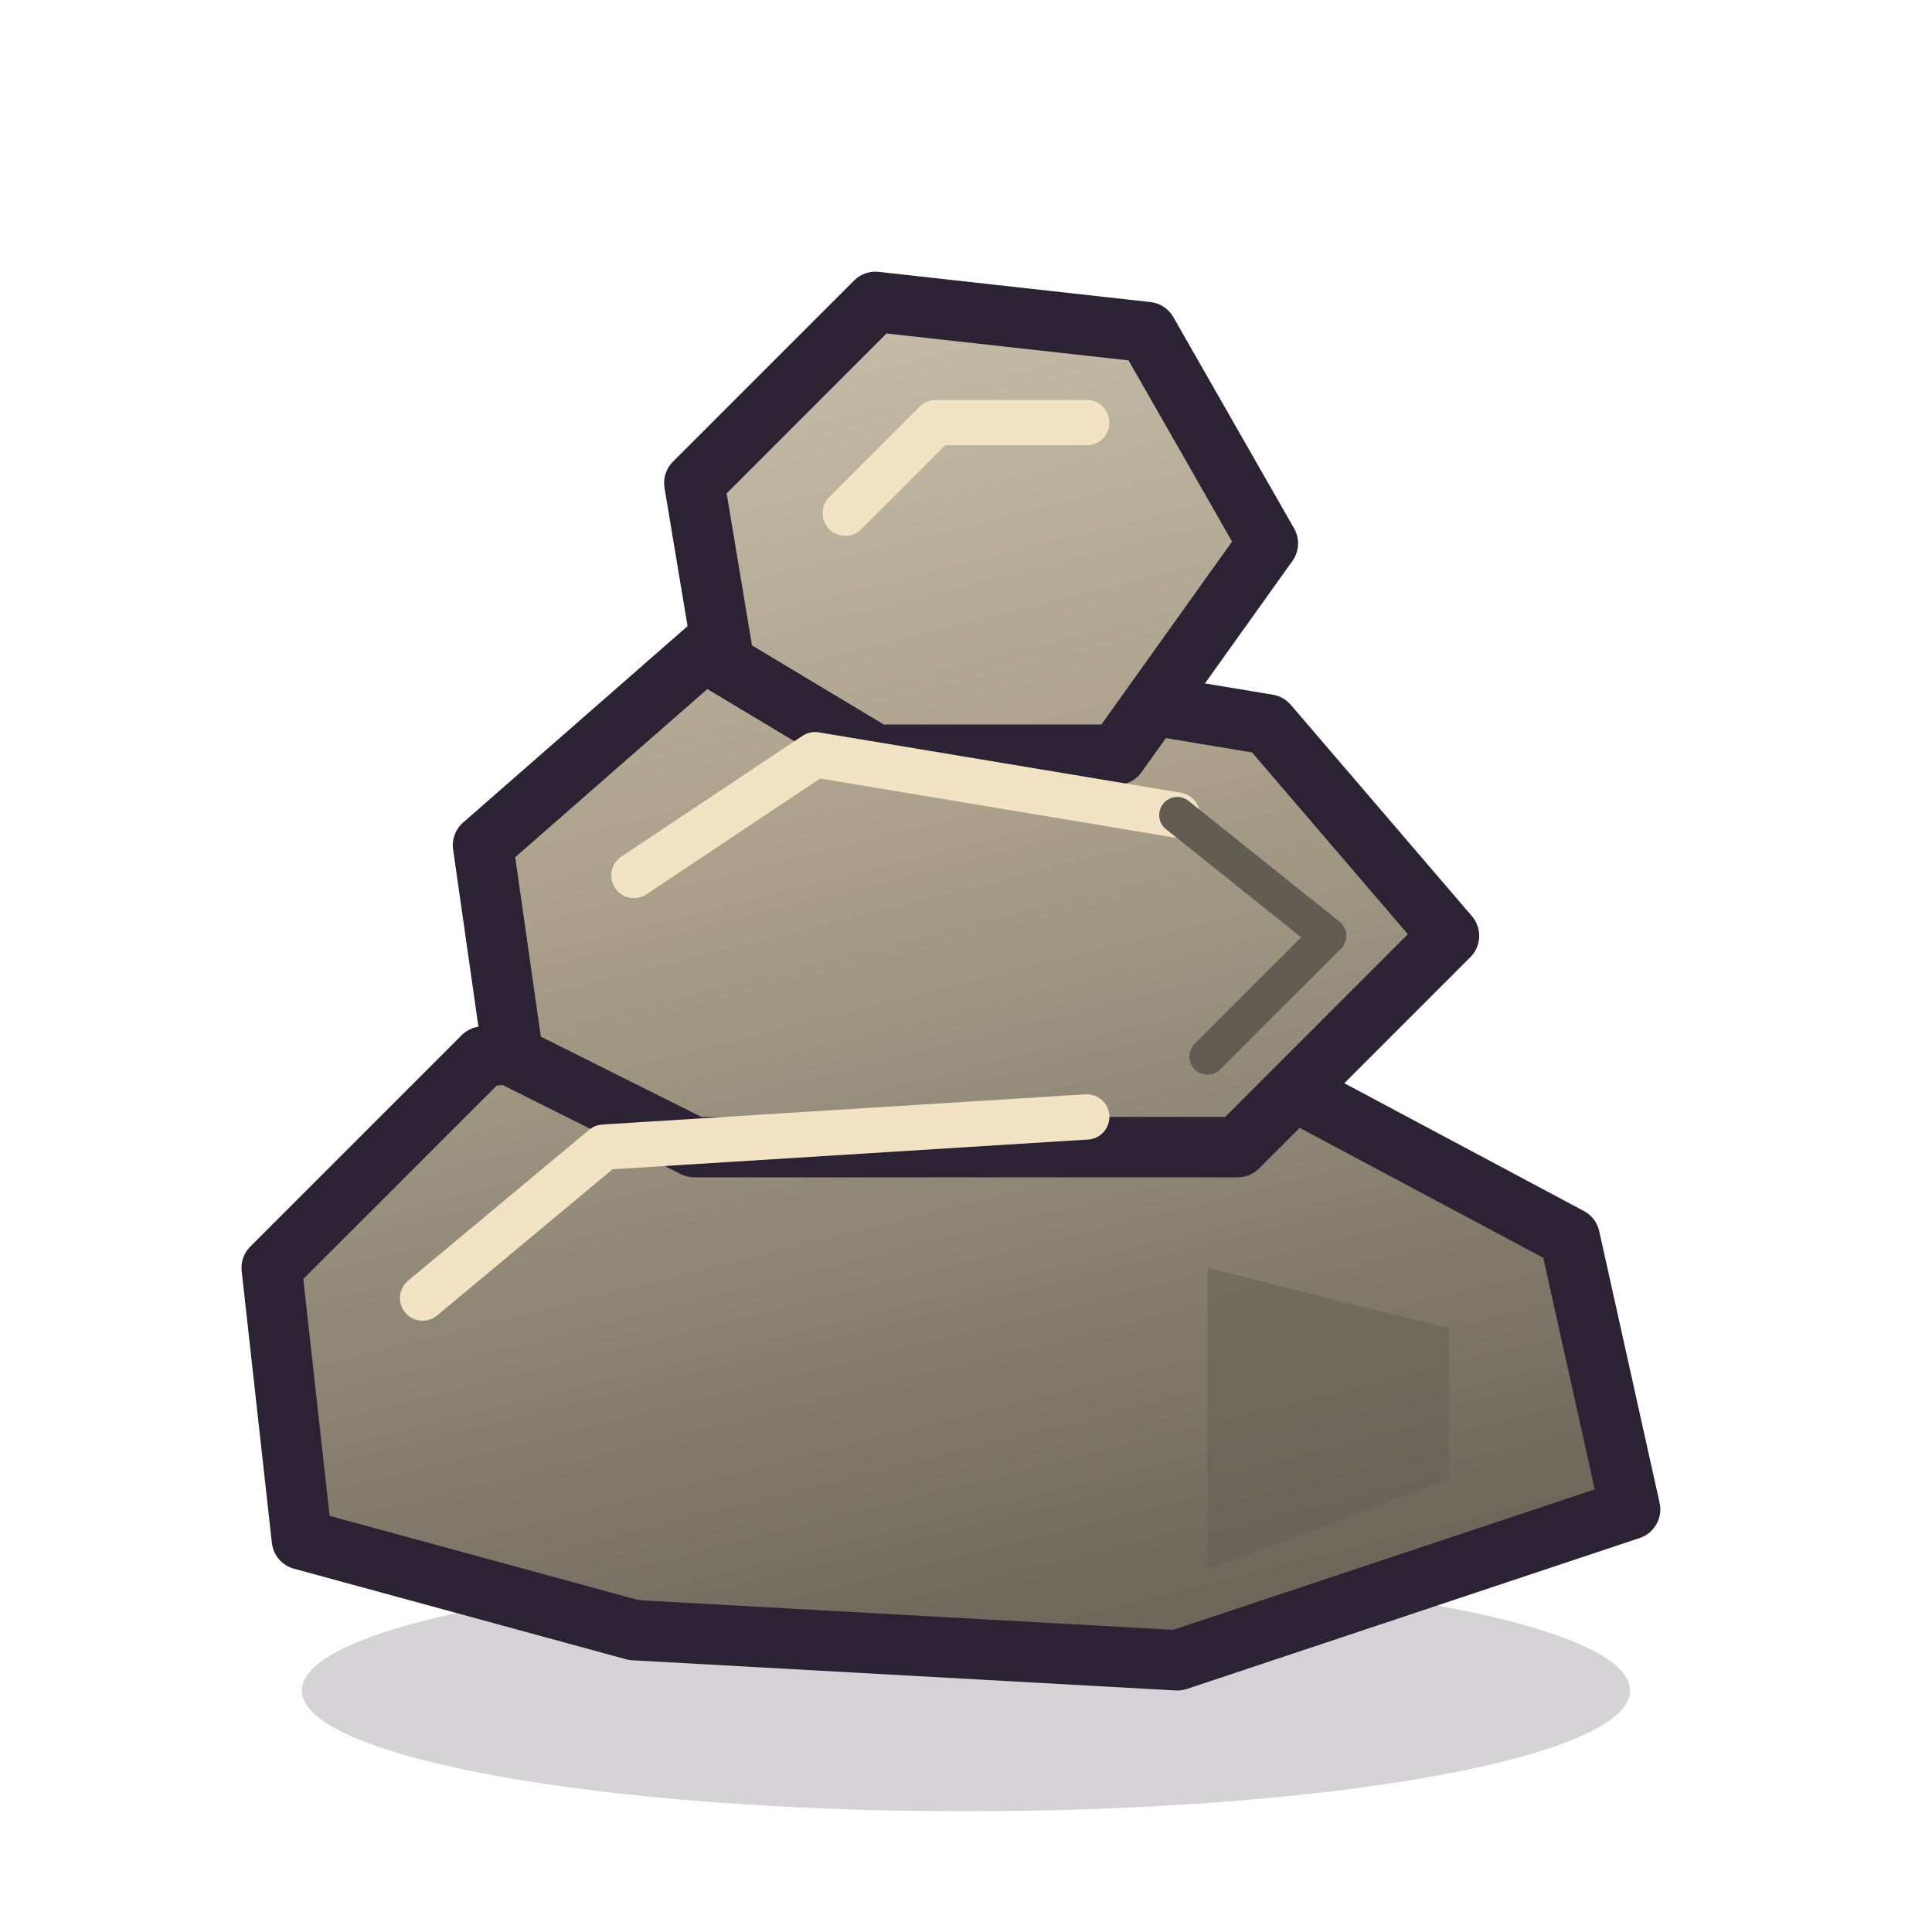
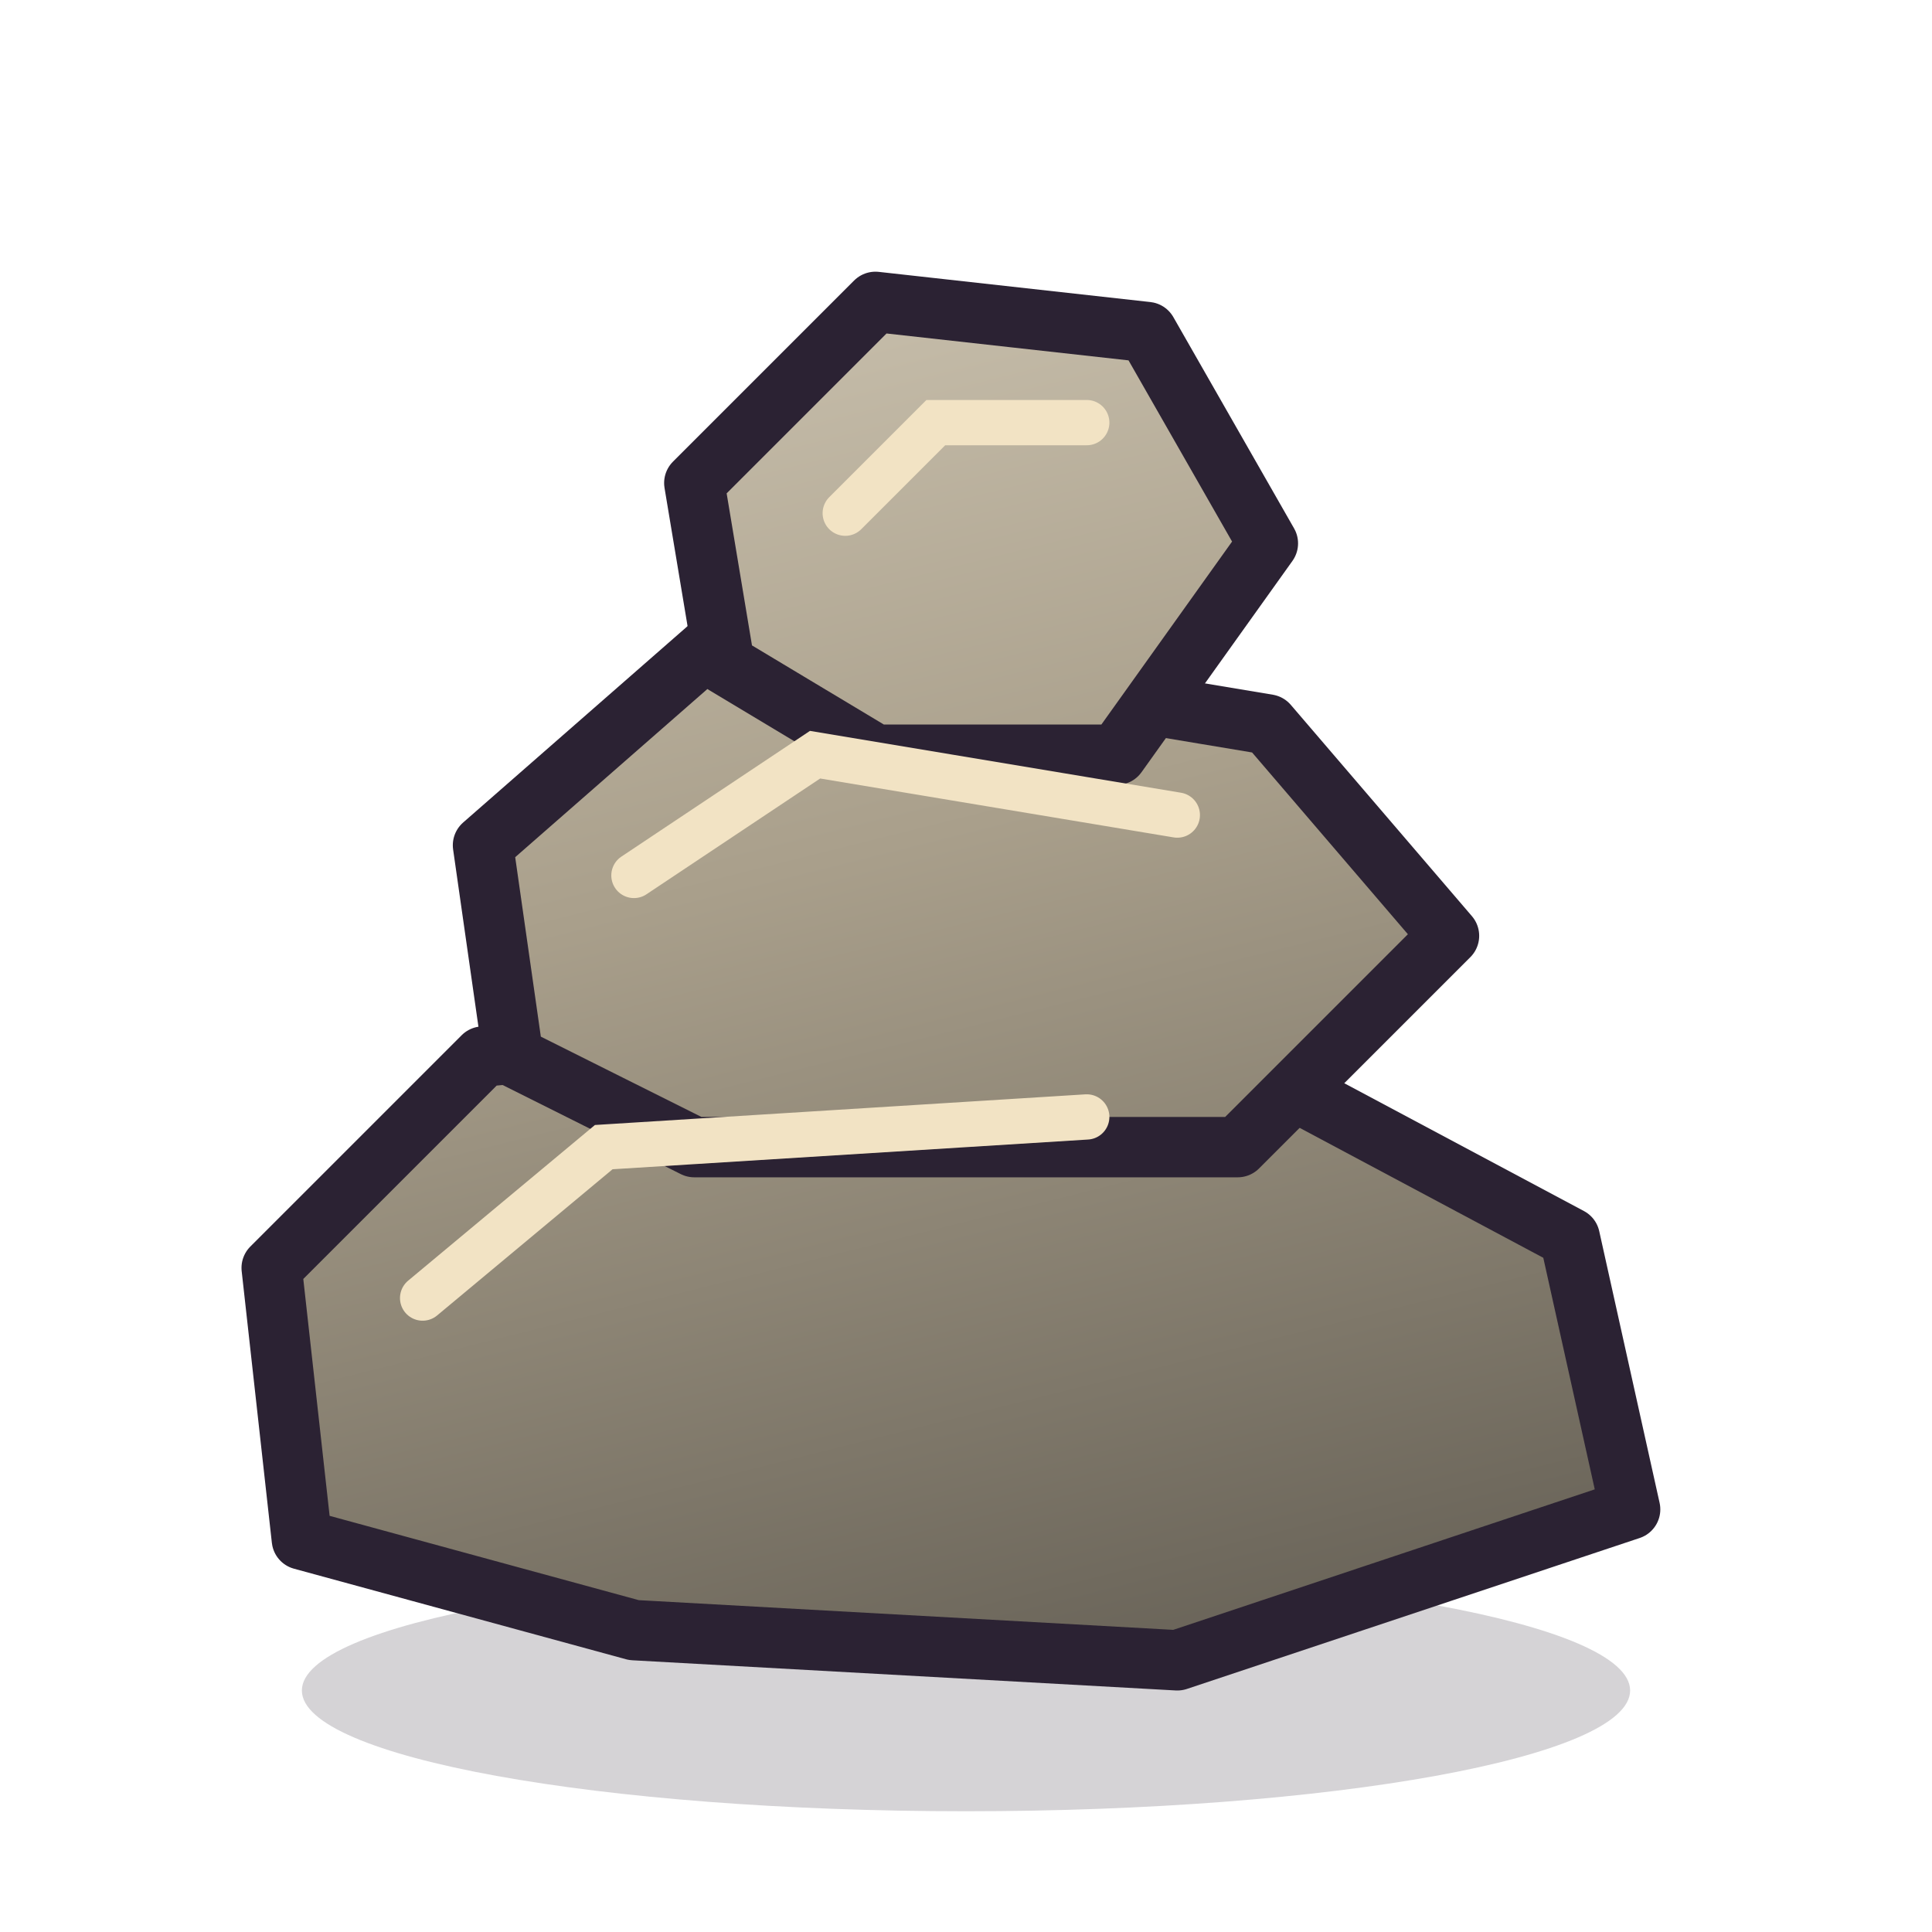
- <svg xmlns="http://www.w3.org/2000/svg" width="64" height="64" viewBox="0 0 64 64" stroke-linecap="round" stroke-linejoin="round">
-   <defs />
+ <svg xmlns="http://www.w3.org/2000/svg" width="64" height="64" viewBox="0 0 64 64">
  <defs>
    <linearGradient id="stone" gradientUnits="userSpaceOnUse" x1="0" y1="0" x2="16.0" y2="64">
      <stop stop-color="#e0d8c6" />
      <stop offset=".52" stop-color="#a99f8b" />
      <stop offset="1" stop-color="#625d53" />
    </linearGradient>
    <linearGradient id="wood" gradientUnits="userSpaceOnUse" x1="0" y1="0" x2="16.0" y2="64">
      <stop stop-color="#c4955f" />
      <stop offset=".52" stop-color="#87603e" />
      <stop offset="1" stop-color="#4d392f" />
    </linearGradient>
    <linearGradient id="metal" gradientUnits="userSpaceOnUse" x1="0" y1="0" x2="16.0" y2="64">
      <stop stop-color="#b9c6c7" />
      <stop offset=".52" stop-color="#73858a" />
      <stop offset="1" stop-color="#3d484f" />
    </linearGradient>
    <linearGradient id="copper" gradientUnits="userSpaceOnUse" x1="0" y1="0" x2="16.0" y2="64">
      <stop stop-color="#dbba87" />
      <stop offset=".52" stop-color="#a4774b" />
      <stop offset="1" stop-color="#604536" />
    </linearGradient>
  </defs>
  <ellipse cx="32" cy="56" rx="22" ry="4" fill="#2b2233" opacity=".20" />
  <path d="M10 51 9 42 16 35 37 33 52 41 54 50 39 55 21 54Z" fill="url(#stone)" stroke="#2b2233" stroke-width="2" stroke-linecap="round" stroke-linejoin="round" />
  <path d="M17 35 16 28 24 21 42 24 48 31 41 38 23 38Z" fill="url(#stone)" stroke="#2b2233" stroke-width="2" stroke-linecap="round" stroke-linejoin="round" />
  <path d="M24 22 23 16 29 10 38 11 42 18 37 25 29 25Z" fill="url(#stone)" stroke="#2b2233" stroke-width="2" stroke-linecap="round" stroke-linejoin="round" />
  <path d="M14 43 20 38 36 37" fill="none" stroke="#f2e3c4" stroke-width="1.5" stroke-linecap="round" />
  <path d="M21 29 27 25 39 27" fill="none" stroke="#f2e3c4" stroke-width="1.5" stroke-linecap="round" />
  <path d="M28 17 31 14H36" fill="none" stroke="#f2e3c4" stroke-width="1.5" stroke-linecap="round" />
-   <path d="M40 42 48 44 48 49 40 52Z" fill="#625d53" opacity=".5" />
-   <path d="M39 27 44 31 40 35" fill="none" stroke="#625d53" stroke-width="1.2" />
</svg>
